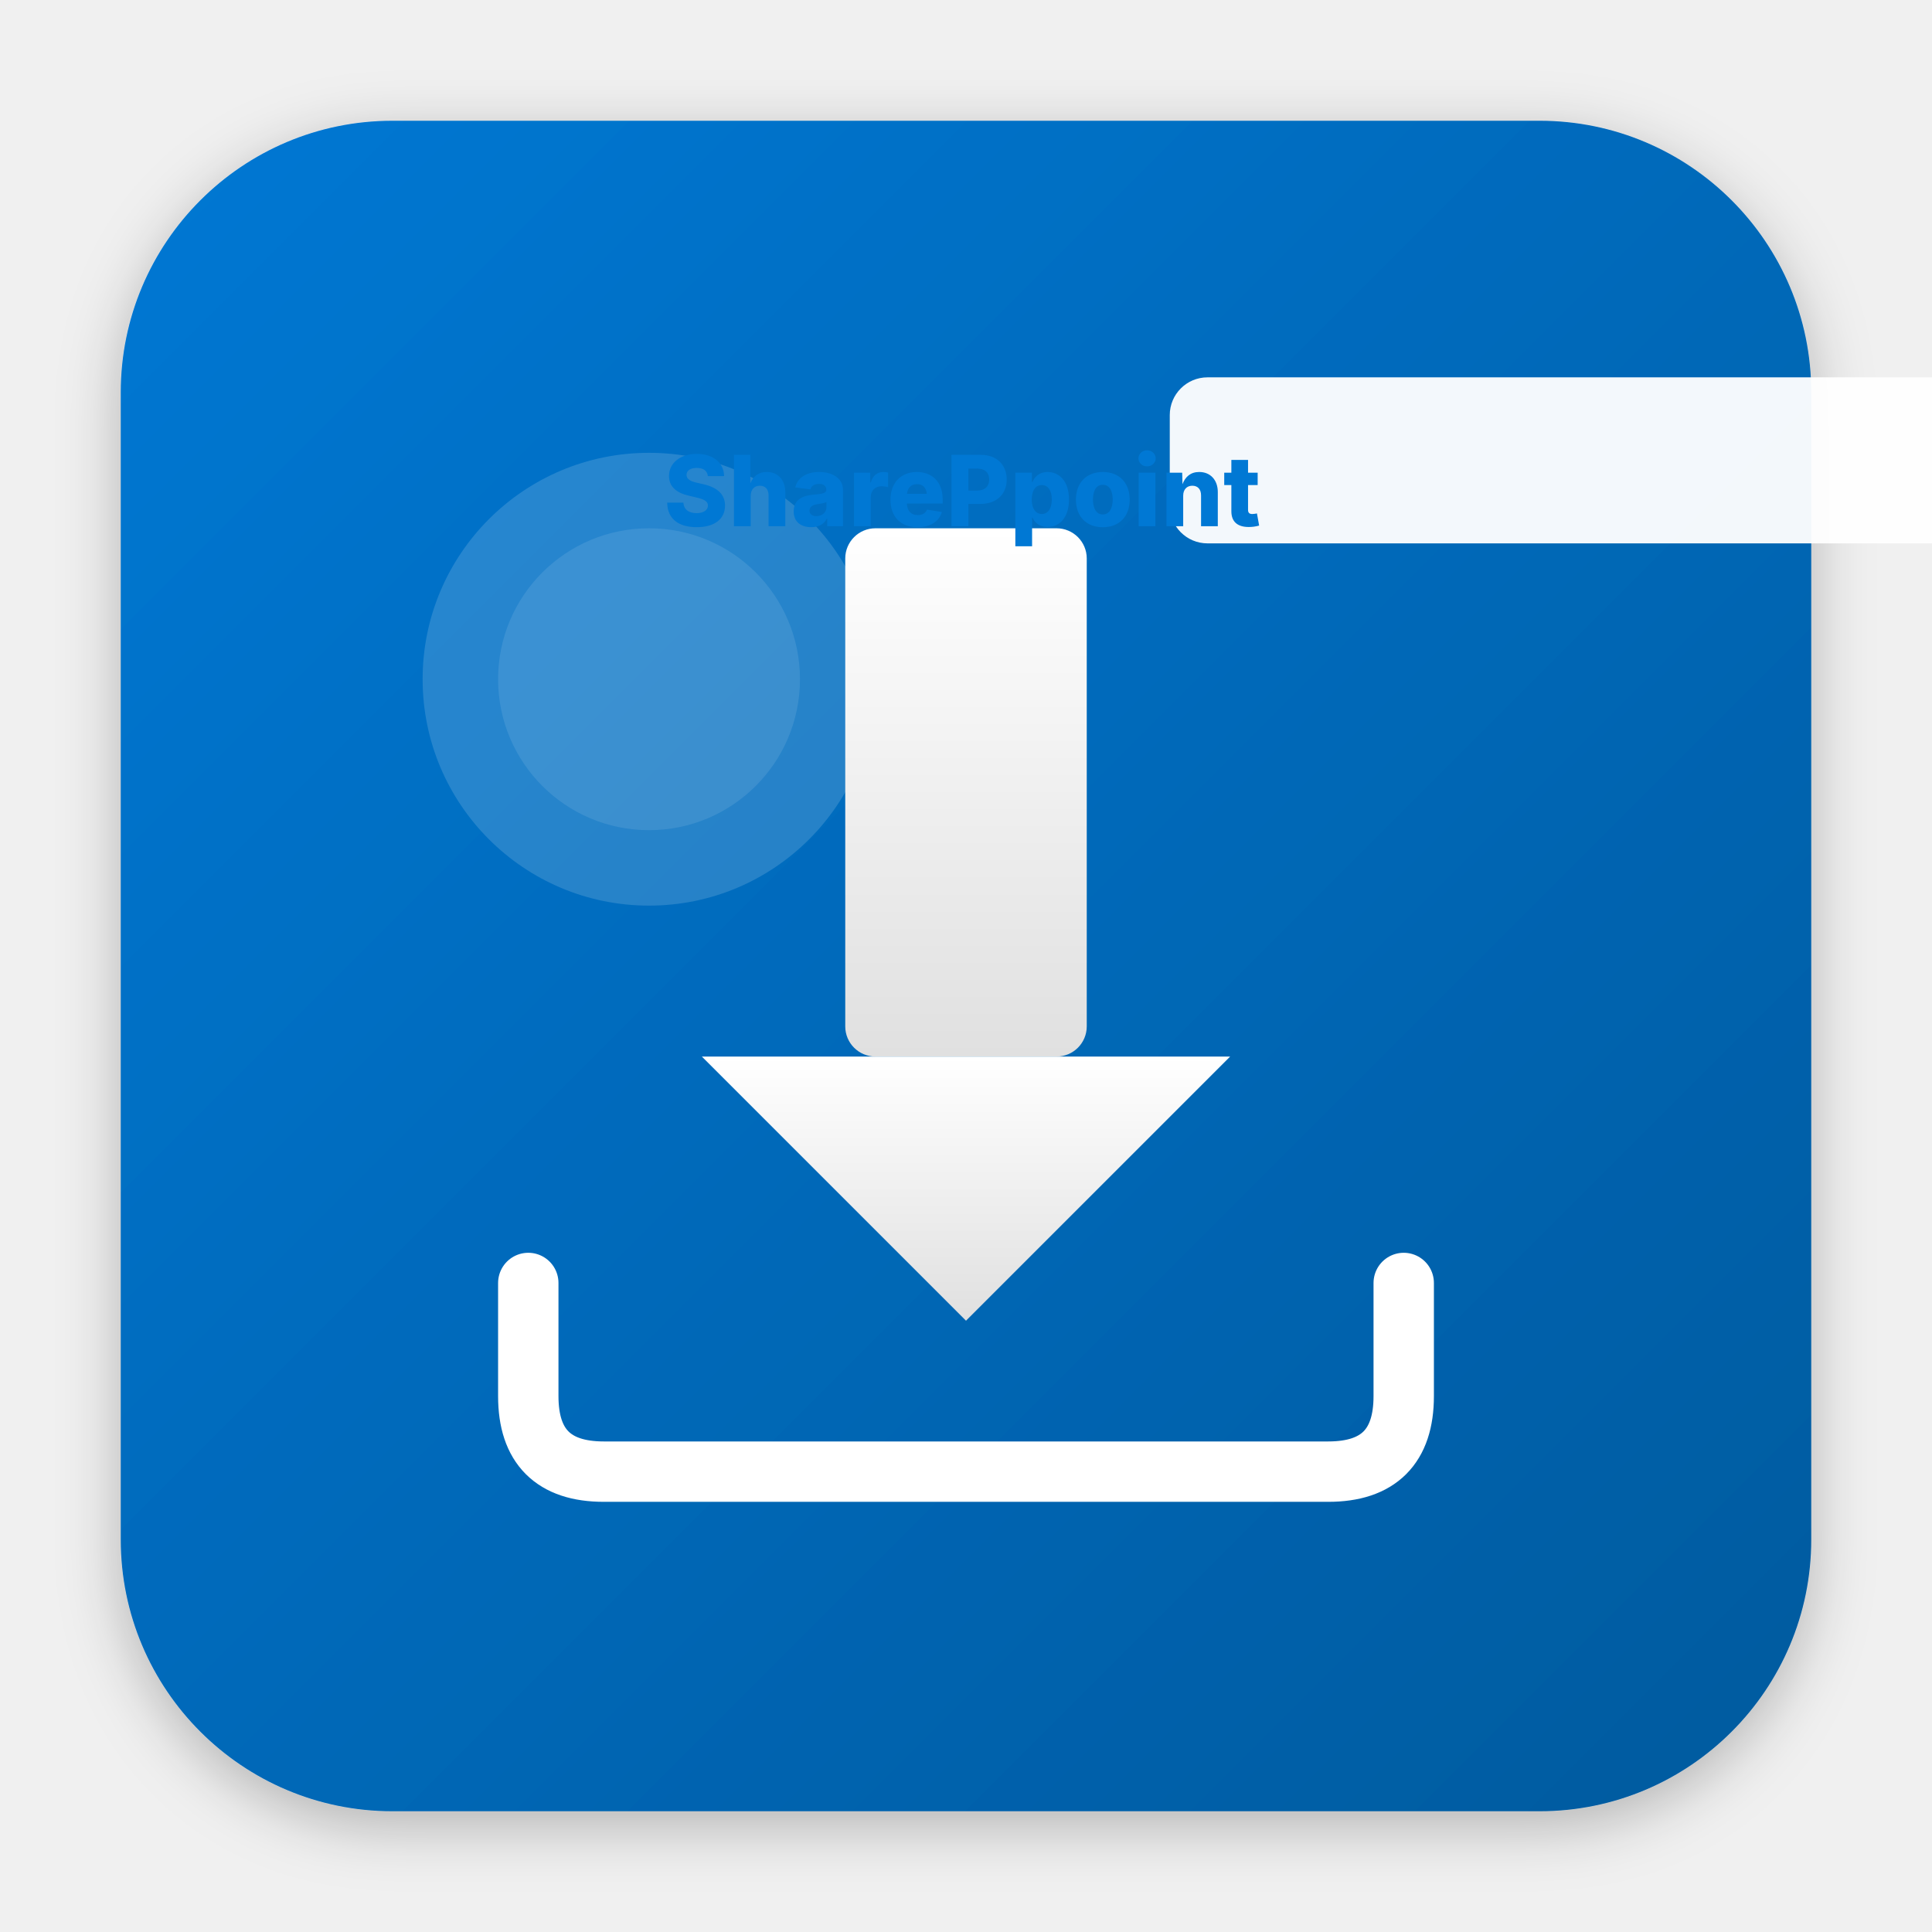
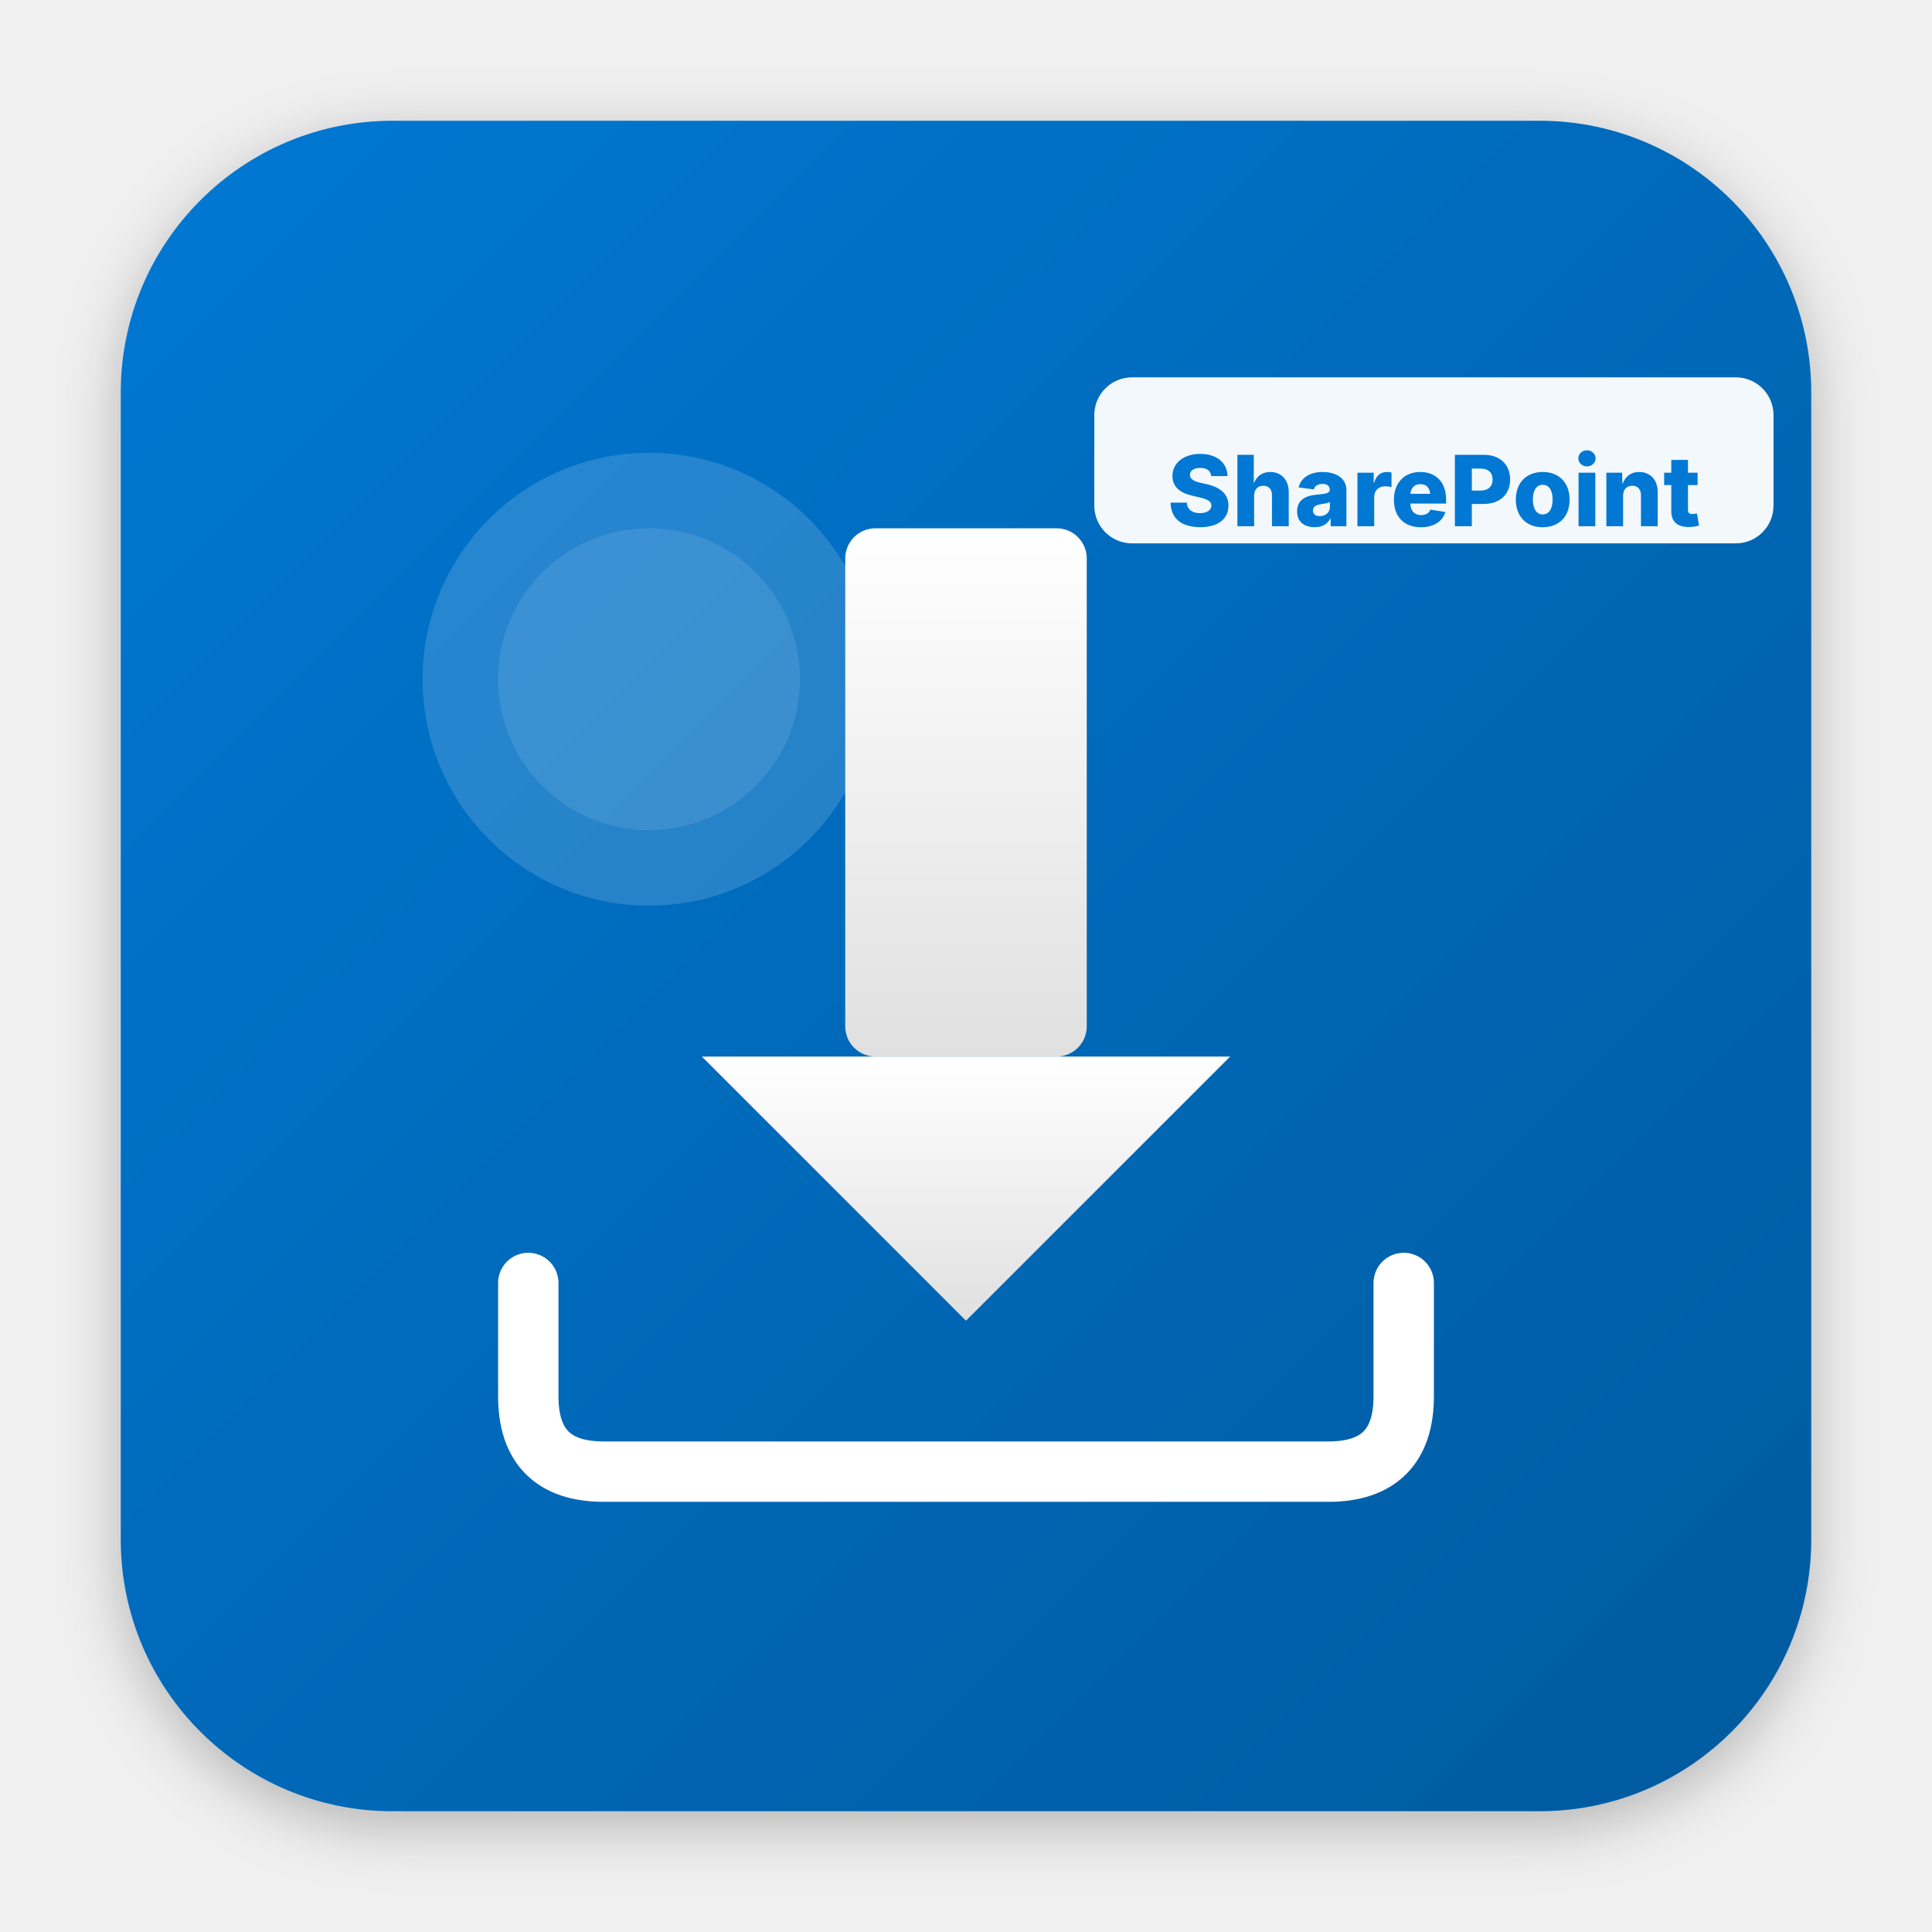
<svg xmlns="http://www.w3.org/2000/svg" viewBox="0 0 512 512" width="512" height="512">
  <defs>
    <linearGradient id="bg" x1="0%" y1="0%" x2="100%" y2="100%">
      <stop offset="0%" style="stop-color:#0078d4;stop-opacity:1" />
      <stop offset="100%" style="stop-color:#005a9e;stop-opacity:1" />
    </linearGradient>
    <linearGradient id="arrow" x1="0%" y1="0%" x2="0%" y2="100%">
      <stop offset="0%" style="stop-color:#ffffff;stop-opacity:1" />
      <stop offset="100%" style="stop-color:#e0e0e0;stop-opacity:1" />
    </linearGradient>
    <filter id="shadow" x="-10%" y="-10%" width="120%" height="120%">
      <feDropShadow dx="0" dy="4" stdDeviation="8" flood-color="#000" flood-opacity="0.25" />
    </filter>
  </defs>
  <rect x="32" y="32" width="448" height="448" rx="72" ry="72" fill="url(#bg)" filter="url(#shadow)" />
  <circle cx="172" cy="180" r="60" fill="#ffffff" opacity="0.15" />
  <circle cx="172" cy="180" r="40" fill="#ffffff" opacity="0.1" />
  <g transform="translate(256, 240)">
    <rect x="-32" y="-100" width="64" height="140" rx="8" fill="url(#arrow)" />
    <polygon points="-70,40 0,110 70,40" fill="url(#arrow)" />
  </g>
  <path d="M 140 340 L 140 370 Q 140 390 160 390 L 352 390 Q 372 390 372 370 L 372 340" fill="none" stroke="#ffffff" stroke-width="16" stroke-linecap="round" stroke-linejoin="round" />
-   <rect x="310" y="100" width="290" height="44" rx="10" fill="#ffffff" opacity="0.95" />
-   <text x="255" y="130" font-family="system-ui, -apple-system, 'Segoe UI', sans-serif" font-size="26" font-weight="800" fill="#0078d4" text-anchor="middle" dominant-baseline="central">SharePpoint</text>
+   <rect x="290" y="100" width="180" height="44" rx="10" fill="#ffffff" opacity="0.95" />
+   <text x="380" y="130" font-family="system-ui, -apple-system, 'Segoe UI', sans-serif" font-size="26" font-weight="800" fill="#0078d4" text-anchor="middle" dominant-baseline="central">SharePoint</text>
</svg>
